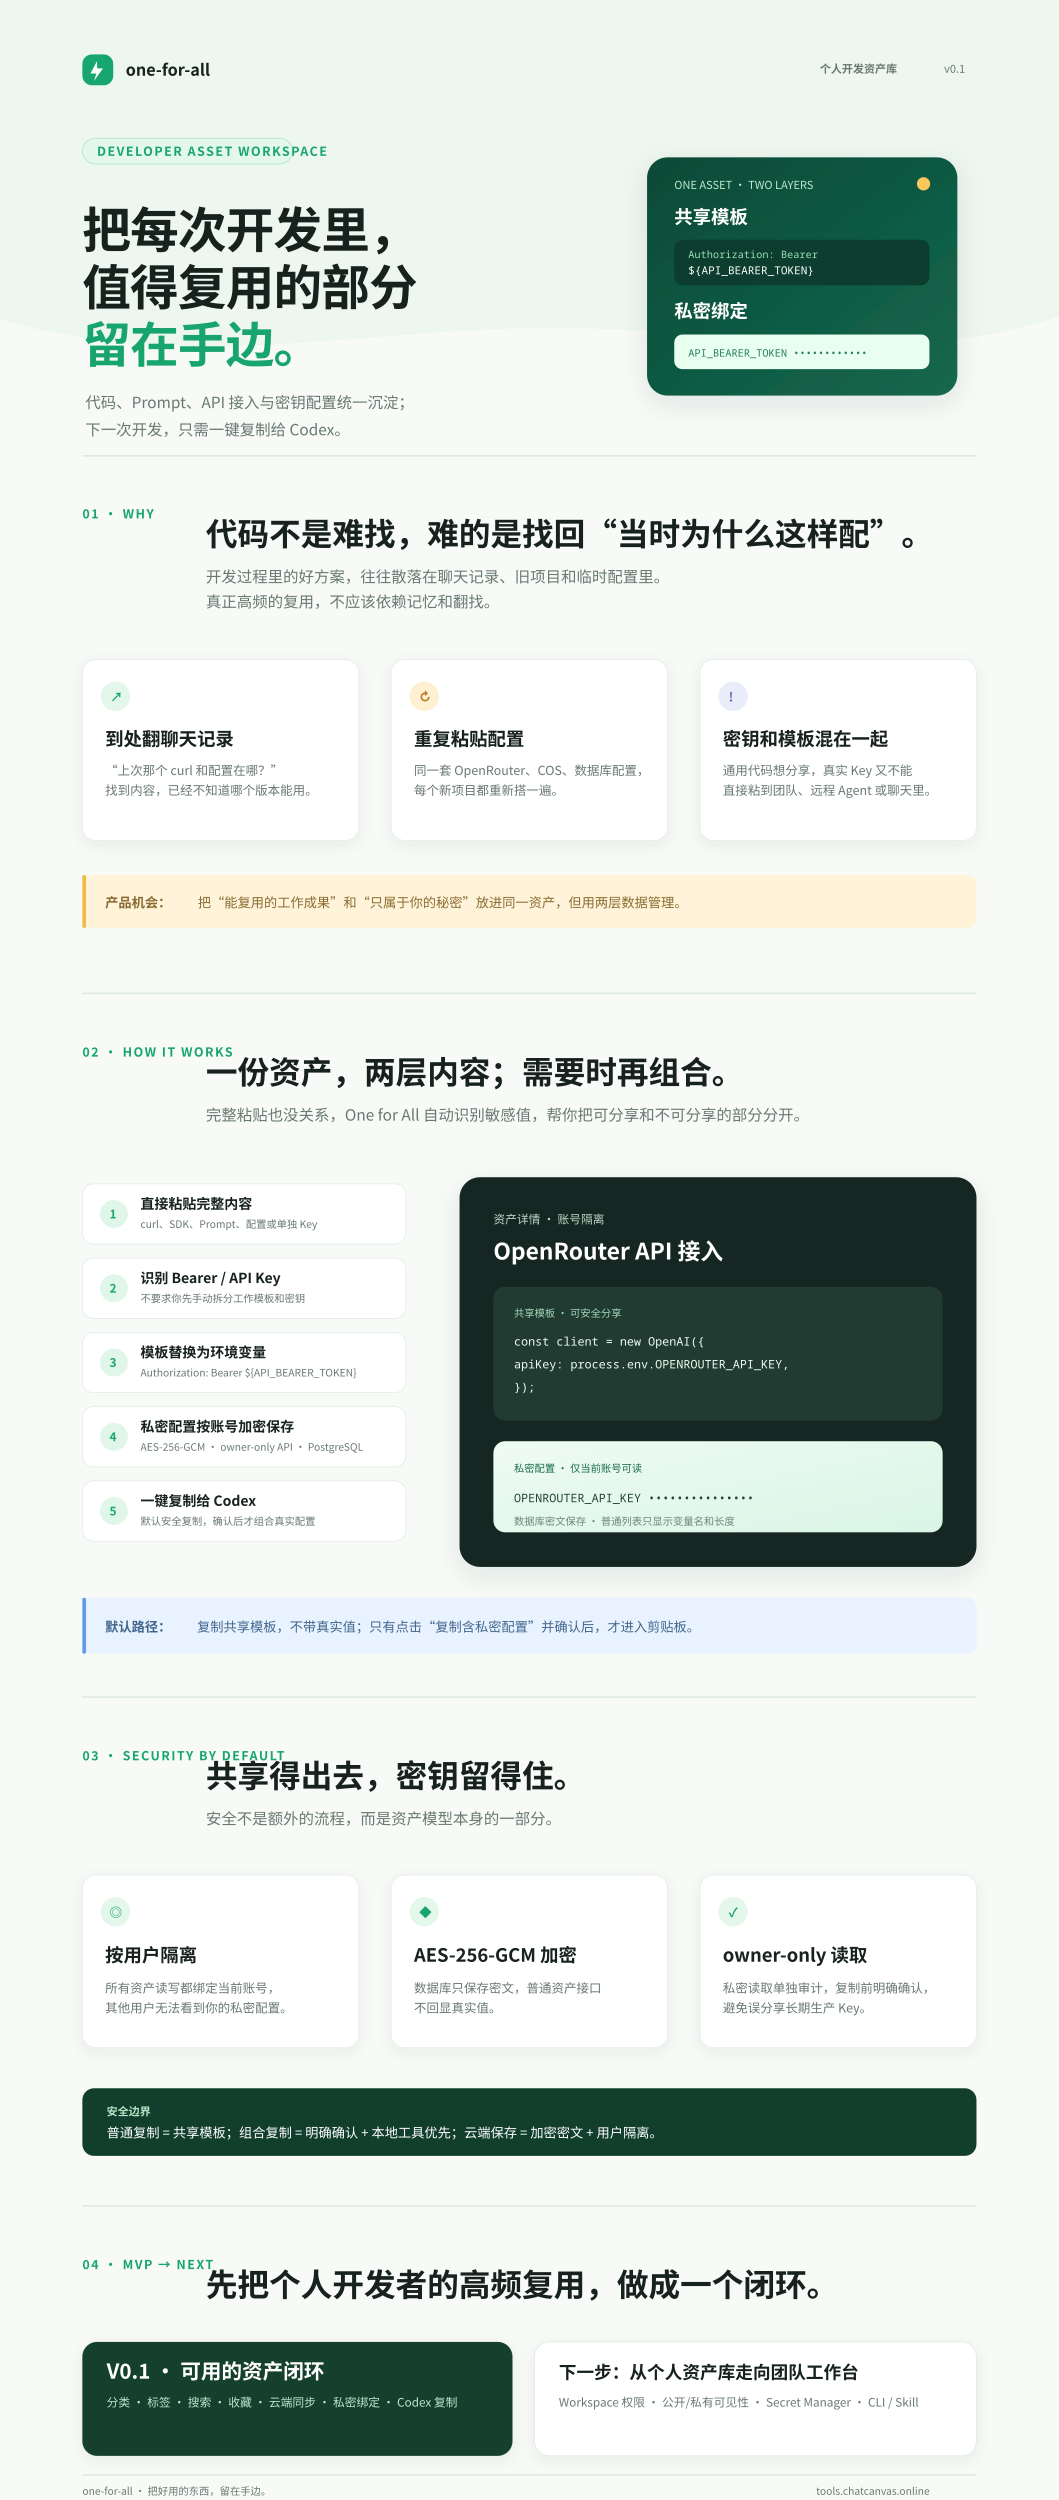
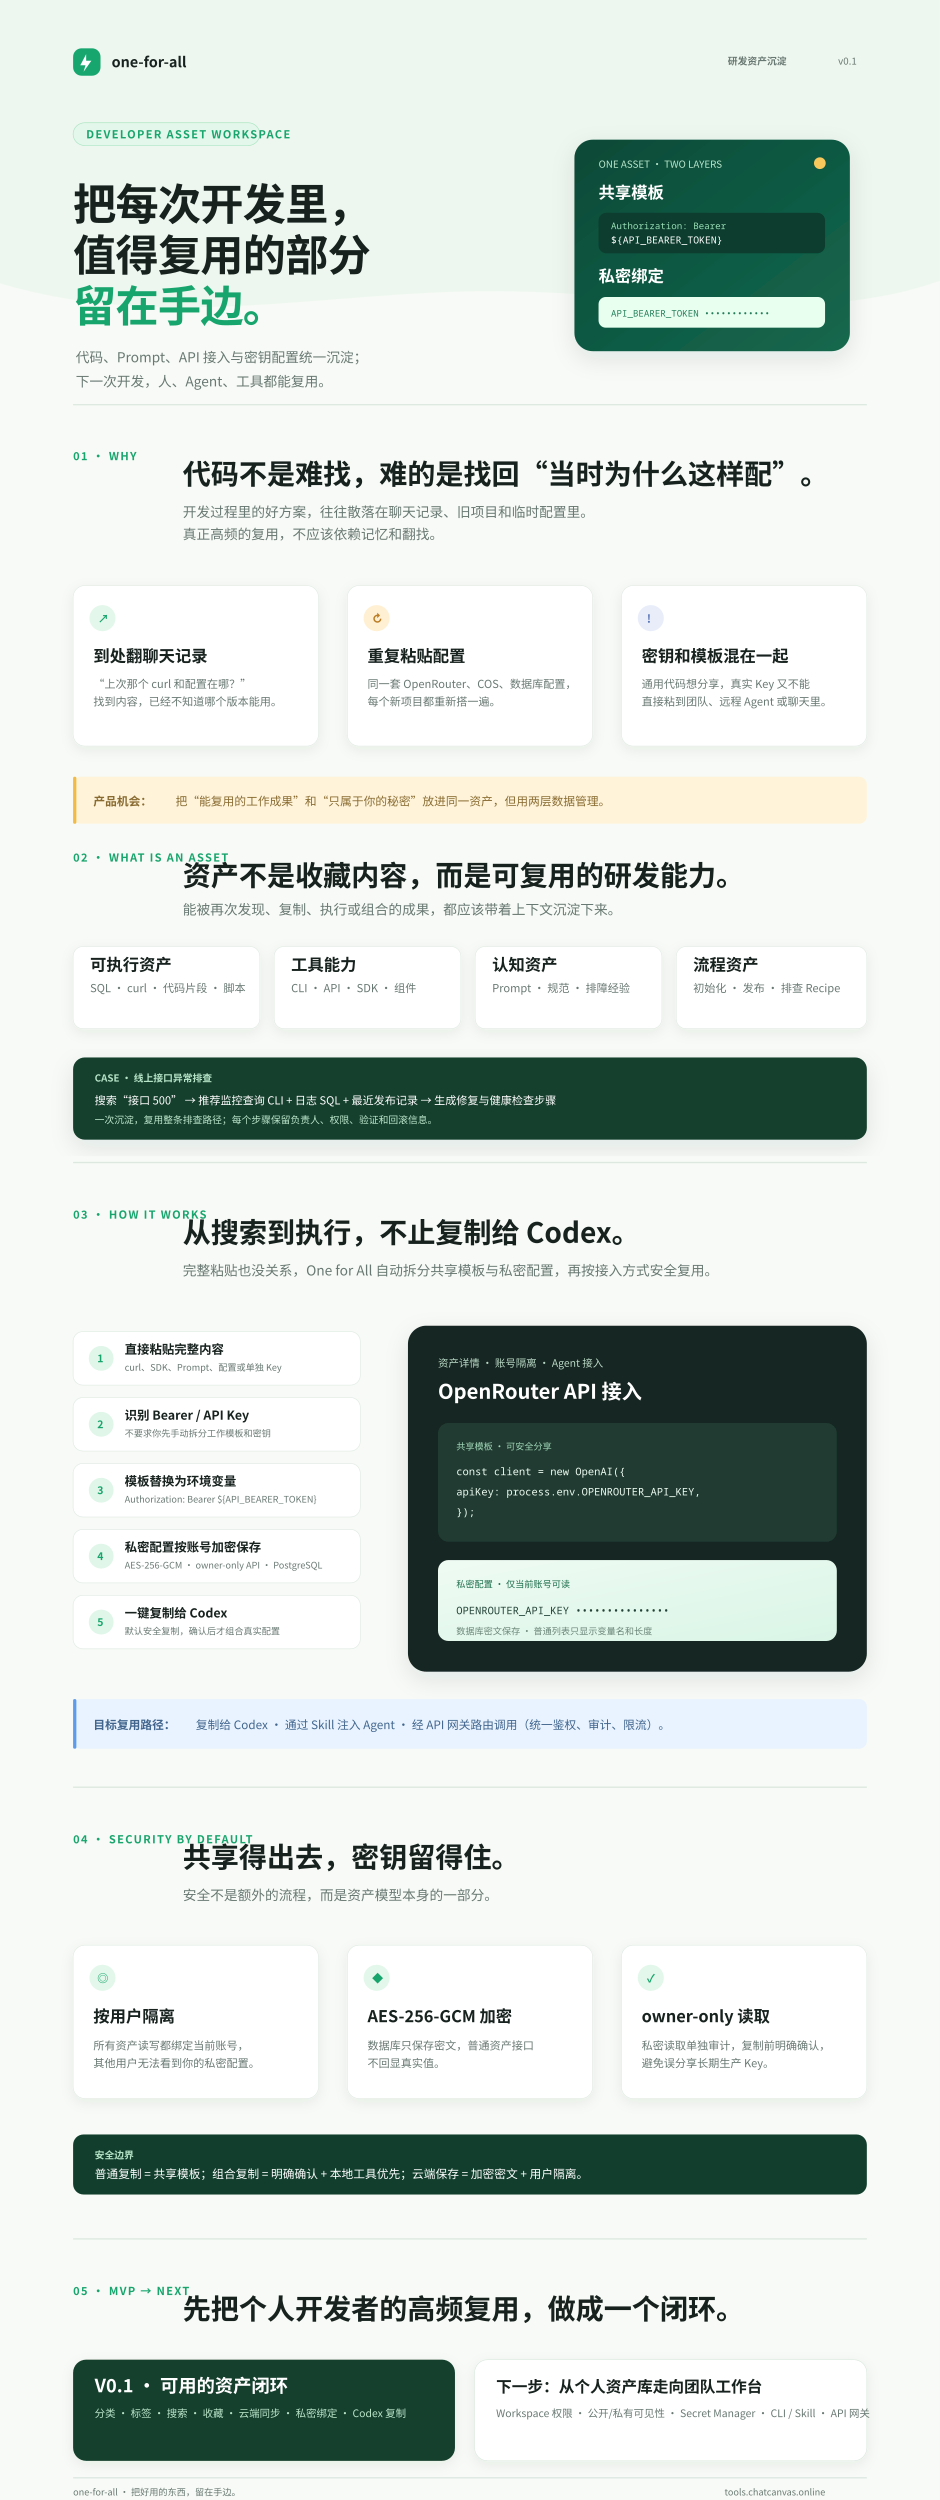
- <svg xmlns="http://www.w3.org/2000/svg" width="1440" height="3400" viewBox="0 0 1440 3400">
+ <svg xmlns="http://www.w3.org/2000/svg" width="1440" height="3830" viewBox="0 0 1440 3830">
  <defs>
    <filter id="shadow" x="-20%" y="-20%" width="140%" height="140%">
      <feDropShadow dx="0" dy="12" stdDeviation="18" flood-color="#123b2b" flood-opacity="0.10" />
    </filter>
    <filter id="soft" x="-20%" y="-20%" width="140%" height="140%">
      <feDropShadow dx="0" dy="6" stdDeviation="10" flood-color="#123b2b" flood-opacity="0.07" />
    </filter>
    <linearGradient id="heroGreen" x1="0" y1="0" x2="1" y2="1">
      <stop offset="0" stop-color="#0c4a37" />
      <stop offset="1" stop-color="#14684e" />
    </linearGradient>
    <linearGradient id="mint" x1="0" y1="0" x2="1" y2="1">
      <stop offset="0" stop-color="#effbf3" />
      <stop offset="1" stop-color="#d9f5e6" />
    </linearGradient>
    <style>
      .sans{font-family:-apple-system,BlinkMacSystemFont,"PingFang SC","Noto Sans CJK SC","Microsoft YaHei",Arial,sans-serif}
      .mono{font-family:"SFMono-Regular","Roboto Mono","Noto Sans Mono",monospace}
      .ink{fill:#17221f}.muted{fill:#687872}.green{fill:#18a56d}.darkgreen{fill:#0d4c38}.cream{fill:#fffaf0}.line{stroke:#dce8e0;stroke-width:2}.smallcaps{font-size:17px;font-weight:700;letter-spacing:2px}.h1{font-size:66px;font-weight:800;letter-spacing:-1px}.h2{font-size:43px;font-weight:800}.h3{font-size:25px;font-weight:750}.body{font-size:21px;line-height:1.55}.small{font-size:17px}.tiny{font-size:14px}
    </style>
  </defs>
-   <rect width="1440" height="3400" fill="#f7faf6" />
+   <rect width="1440" height="3830" fill="#f7faf6" />
  <path d="M0 0h1440v430c-200 72-440 16-690 16S250 509 0 434V0z" fill="#eef7ef" />
  <g class="sans">
    <rect x="112" y="74" width="42" height="42" rx="13" fill="#17a76e" />
    <path d="M132 83l-9 17h8l-3 10 12-17h-8z" fill="#fff" />
    <text x="171" y="103" class="ink" font-size="22" font-weight="800">one-for-all</text>
-     <text x="1115" y="99" class="muted" font-size="15" font-weight="700">个人开发资产库</text>
+     <text x="1115" y="99" class="muted" font-size="15" font-weight="700">研发资产沉淀</text>
    <text x="1284" y="99" class="muted" font-size="15">v0.1</text>
  </g>
  <g class="sans">
    <rect x="112" y="188" width="286" height="35" rx="18" fill="#e3f7ea" stroke="#a9e4c2" />
    <text x="132" y="212" class="green smallcaps" font-size="13">DEVELOPER ASSET WORKSPACE</text>
    <text x="112" y="337" class="ink h1">把每次开发里，</text>
    <text x="112" y="415" class="ink h1">值得复用的部分</text>
    <text x="112" y="493" class="green h1">留在手边。</text>
    <text x="116" y="555" class="muted body">代码、Prompt、API 接入与密钥配置统一沉淀；</text>
-     <text x="116" y="592" class="muted body">下一次开发，只需一键复制给 Codex。</text>
+     <text x="116" y="592" class="muted body">下一次开发，人、Agent、工具都能复用。</text>
    <g filter="url(#shadow)">
      <rect x="880" y="214" width="422" height="324" rx="28" fill="url(#heroGreen)" />
      <circle cx="1256" cy="250" r="9" fill="#f8c85d" />
      <text x="917" y="257" fill="#bce9cf" font-size="15">ONE ASSET · TWO LAYERS</text>
      <text x="917" y="304" fill="#fff" font-size="25" font-weight="800">共享模板</text>
      <rect x="917" y="326" width="347" height="62" rx="12" fill="#0a3c2d" />
      <text x="936" y="351" fill="#9ce0b8" font-size="14" class="mono">Authorization: Bearer</text>
      <text x="936" y="373" fill="#fff" font-size="15" class="mono">${API_BEARER_TOKEN}</text>
      <text x="917" y="432" fill="#fff" font-size="25" font-weight="800">私密绑定</text>
      <rect x="917" y="455" width="347" height="47" rx="11" fill="#e8fff0" />
      <text x="936" y="485" fill="#237d58" font-size="14" class="mono">API_BEARER_TOKEN   ••••••••••••</text>
    </g>
  </g>
  <line x1="112" y1="620" x2="1328" y2="620" class="line" />
  <g class="sans">
    <text x="112" y="705" class="green smallcaps">01 · WHY</text>
    <text x="280" y="742" class="ink h2">代码不是难找，难的是找回“当时为什么这样配”。</text>
    <text x="280" y="792" class="muted body">开发过程里的好方案，往往散落在聊天记录、旧项目和临时配置里。</text>
    <text x="280" y="826" class="muted body">真正高频的复用，不应该依赖记忆和翻找。</text>
    <g filter="url(#soft)">
      <rect x="112" y="897" width="376" height="246" rx="18" fill="#fff" stroke="#e2ebe4" />
      <rect x="532" y="897" width="376" height="246" rx="18" fill="#fff" stroke="#e2ebe4" />
      <rect x="952" y="897" width="376" height="246" rx="18" fill="#fff" stroke="#e2ebe4" />
    </g>
    <circle cx="157" cy="947" r="20" fill="#e3f7ea" />
    <text x="150" y="954" class="green" font-size="17" font-weight="800">↗</text>
    <circle cx="577" cy="947" r="20" fill="#fff0d3" />
    <text x="570" y="954" fill="#bc7c23" font-size="17" font-weight="800">↻</text>
    <circle cx="997" cy="947" r="20" fill="#e8edf9" />
    <text x="991" y="954" fill="#5572b5" font-size="17" font-weight="800">!</text>
    <text x="143" y="1014" class="ink h3">到处翻聊天记录</text>
    <text x="143" y="1054" class="muted small">“上次那个 curl 和配置在哪？”</text>
    <text x="143" y="1081" class="muted small">找到内容，已经不知道哪个版本能用。</text>
    <text x="563" y="1014" class="ink h3">重复粘贴配置</text>
    <text x="563" y="1054" class="muted small">同一套 OpenRouter、COS、数据库配置，</text>
    <text x="563" y="1081" class="muted small">每个新项目都重新搭一遍。</text>
    <text x="983" y="1014" class="ink h3">密钥和模板混在一起</text>
    <text x="983" y="1054" class="muted small">通用代码想分享，真实 Key 又不能</text>
    <text x="983" y="1081" class="muted small">直接粘到团队、远程 Agent 或聊天里。</text>
    <rect x="112" y="1190" width="1216" height="72" rx="12" fill="#fff4da" />
    <rect x="112" y="1190" width="5" height="72" rx="2" fill="#f2bb47" />
    <text x="143" y="1234" fill="#896b31" font-size="18" font-weight="700">产品机会：</text>
    <text x="269" y="1234" fill="#896b31" font-size="18">把“能复用的工作成果”和“只属于你的秘密”放进同一资产，但用两层数据管理。</text>
  </g>
-   <line x1="112" y1="1351" x2="1328" y2="1351" class="line" />
-   <g class="sans">
-     <text x="112" y="1437" class="green smallcaps">02 · HOW IT WORKS</text>
-     <text x="280" y="1474" class="ink h2">一份资产，两层内容；需要时再组合。</text>
-     <text x="280" y="1524" class="muted body">完整粘贴也没关系，One for All 自动识别敏感值，帮你把可分享和不可分享的部分分开。</text>
-     <g>
-       <rect x="112" y="1610" width="440" height="82" rx="15" fill="#fff" stroke="#e1ebe4" />
-       <circle cx="155" cy="1651" r="19" fill="#dff6e8" />
-       <text x="149" y="1657" class="green" font-size="16" font-weight="800">1</text>
-       <text x="191" y="1644" class="ink" font-size="19" font-weight="800">直接粘贴完整内容</text>
-       <text x="191" y="1670" class="muted tiny">curl、SDK、Prompt、配置或单独 Key</text>
-       <rect x="112" y="1711" width="440" height="82" rx="15" fill="#fff" stroke="#e1ebe4" />
-       <circle cx="155" cy="1752" r="19" fill="#dff6e8" />
-       <text x="149" y="1758" class="green" font-size="16" font-weight="800">2</text>
-       <text x="191" y="1745" class="ink" font-size="19" font-weight="800">识别 Bearer / API Key</text>
-       <text x="191" y="1771" class="muted tiny">不要求你先手动拆分工作模板和密钥</text>
-       <rect x="112" y="1812" width="440" height="82" rx="15" fill="#fff" stroke="#e1ebe4" />
-       <circle cx="155" cy="1853" r="19" fill="#dff6e8" />
-       <text x="149" y="1859" class="green" font-size="16" font-weight="800">3</text>
-       <text x="191" y="1846" class="ink" font-size="19" font-weight="800">模板替换为环境变量</text>
-       <text x="191" y="1872" class="muted tiny">Authorization: Bearer ${API_BEARER_TOKEN}</text>
-       <rect x="112" y="1913" width="440" height="82" rx="15" fill="#fff" stroke="#e1ebe4" />
-       <circle cx="155" cy="1954" r="19" fill="#dff6e8" />
-       <text x="149" y="1960" class="green" font-size="16" font-weight="800">4</text>
-       <text x="191" y="1947" class="ink" font-size="19" font-weight="800">私密配置按账号加密保存</text>
-       <text x="191" y="1973" class="muted tiny">AES-256-GCM · owner-only API · PostgreSQL</text>
-       <rect x="112" y="2014" width="440" height="82" rx="15" fill="#fff" stroke="#e1ebe4" />
-       <circle cx="155" cy="2055" r="19" fill="#dff6e8" />
-       <text x="149" y="2061" class="green" font-size="16" font-weight="800">5</text>
-       <text x="191" y="2048" class="ink" font-size="19" font-weight="800">一键复制给 Codex</text>
-       <text x="191" y="2074" class="muted tiny">默认安全复制，确认后才组合真实配置</text>
-     </g>
+   <g class="sans">
+     <text x="112" y="1320" class="green smallcaps">02 · WHAT IS AN ASSET</text>
+     <text x="280" y="1357" class="ink h2">资产不是收藏内容，而是可复用的研发能力。</text>
+     <text x="280" y="1401" class="muted body">能被再次发现、复制、执行或组合的成果，都应该带着上下文沉淀下来。</text>
+     <g filter="url(#soft)">
+       <rect x="112" y="1450" width="286" height="126" rx="15" fill="#fff" stroke="#e2ebe4" />
+       <rect x="420" y="1450" width="286" height="126" rx="15" fill="#fff" stroke="#e2ebe4" />
+       <rect x="728" y="1450" width="286" height="126" rx="15" fill="#fff" stroke="#e2ebe4" />
+       <rect x="1036" y="1450" width="292" height="126" rx="15" fill="#fff" stroke="#e2ebe4" />
+     </g>
+     <text x="138" y="1487" class="ink h3">可执行资产</text>
+     <text x="138" y="1520" class="muted small">SQL · curl · 代码片段 · 脚本</text>
+     <text x="446" y="1487" class="ink h3">工具能力</text>
+     <text x="446" y="1520" class="muted small">CLI · API · SDK · 组件</text>
+     <text x="754" y="1487" class="ink h3">认知资产</text>
+     <text x="754" y="1520" class="muted small">Prompt · 规范 · 排障经验</text>
+     <text x="1062" y="1487" class="ink h3">流程资产</text>
+     <text x="1062" y="1520" class="muted small">初始化 · 发布 · 排查 Recipe</text>
    <g filter="url(#shadow)">
-       <rect x="625" y="1601" width="703" height="530" rx="28" fill="#162520" />
-       <text x="671" y="1664" fill="#b9d9c7" font-size="16">资产详情 · 账号隔离</text>
-       <text x="671" y="1713" fill="#fff" font-size="31" font-weight="800">OpenRouter API 接入</text>
-       <rect x="671" y="1750" width="611" height="182" rx="16" fill="#203b31" />
-       <text x="699" y="1791" fill="#a3d9ba" font-size="14">共享模板 · 可安全分享</text>
-       <text x="699" y="1830" fill="#eefcf2" font-size="16" class="mono">const client = new OpenAI({</text>
-       <text x="699" y="1861" fill="#eefcf2" font-size="16" class="mono">  apiKey: process.env.OPENROUTER_API_KEY,</text>
-       <text x="699" y="1892" fill="#eefcf2" font-size="16" class="mono">});</text>
-       <rect x="671" y="1960" width="611" height="124" rx="16" fill="url(#mint)" />
-       <text x="699" y="2002" fill="#1c6d4b" font-size="14">私密配置 · 仅当前账号可读</text>
-       <text x="699" y="2043" fill="#244338" font-size="16" class="mono">OPENROUTER_API_KEY    •••••••••••••••</text>
-       <text x="699" y="2074" fill="#6b8579" font-size="14">数据库密文保存 · 普通列表只显示变量名和长度</text>
-     </g>
-   </g>
-   <g class="sans">
-     <rect x="112" y="2173" width="1216" height="76" rx="12" fill="#e8f3ff" />
-     <rect x="112" y="2173" width="5" height="76" rx="2" fill="#5e9bea" />
-     <text x="143" y="2219" fill="#41658d" font-size="18" font-weight="700">默认路径：</text>
-     <text x="268" y="2219" fill="#41658d" font-size="18">复制共享模板，不带真实值；只有点击“复制含私密配置”并确认后，才进入剪贴板。</text>
-   </g>
-   <line x1="112" y1="2308" x2="1328" y2="2308" class="line" />
-   <g class="sans">
-     <text x="112" y="2394" class="green smallcaps">03 · SECURITY BY DEFAULT</text>
-     <text x="280" y="2431" class="ink h2">共享得出去，密钥留得住。</text>
-     <text x="280" y="2481" class="muted body">安全不是额外的流程，而是资产模型本身的一部分。</text>
-     <g filter="url(#soft)">
-       <rect x="112" y="2550" width="376" height="235" rx="18" fill="#fff" stroke="#e2ebe4" />
-       <rect x="532" y="2550" width="376" height="235" rx="18" fill="#fff" stroke="#e2ebe4" />
-       <rect x="952" y="2550" width="376" height="235" rx="18" fill="#fff" stroke="#e2ebe4" />
-     </g>
-     <circle cx="157" cy="2600" r="20" fill="#e3f7ea" />
-     <text x="149" y="2607" class="green" font-size="17" font-weight="800">◎</text>
-     <circle cx="577" cy="2600" r="20" fill="#e3f7ea" />
-     <text x="570" y="2607" class="green" font-size="17" font-weight="800">◆</text>
-     <circle cx="997" cy="2600" r="20" fill="#e3f7ea" />
-     <text x="991" y="2607" class="green" font-size="17" font-weight="800">✓</text>
-     <text x="143" y="2668" class="ink h3">按用户隔离</text>
-     <text x="143" y="2710" class="muted small">所有资产读写都绑定当前账号，</text>
-     <text x="143" y="2737" class="muted small">其他用户无法看到你的私密配置。</text>
-     <text x="563" y="2668" class="ink h3">AES-256-GCM 加密</text>
-     <text x="563" y="2710" class="muted small">数据库只保存密文，普通资产接口</text>
-     <text x="563" y="2737" class="muted small">不回显真实值。</text>
-     <text x="983" y="2668" class="ink h3">owner-only 读取</text>
-     <text x="983" y="2710" class="muted small">私密读取单独审计，复制前明确确认，</text>
-     <text x="983" y="2737" class="muted small">避免误分享长期生产 Key。</text>
-     <rect x="112" y="2840" width="1216" height="92" rx="16" fill="#123f2d" />
-     <text x="145" y="2877" fill="#b6e4c7" font-size="15" font-weight="700">安全边界</text>
-     <text x="145" y="2907" fill="#fff" font-size="18">普通复制 = 共享模板；组合复制 = 明确确认 + 本地工具优先；云端保存 = 加密密文 + 用户隔离。</text>
-   </g>
-   <line x1="112" y1="3000" x2="1328" y2="3000" class="line" />
-   <g class="sans">
-     <text x="112" y="3086" class="green smallcaps">04 · MVP → NEXT</text>
-     <text x="280" y="3123" class="ink h2">先把个人开发者的高频复用，做成一个闭环。</text>
-     <g filter="url(#soft)">
-       <rect x="112" y="3185" width="585" height="155" rx="20" fill="#123f2d" />
-       <rect x="727" y="3185" width="601" height="155" rx="20" fill="#fff" stroke="#dbe8df" />
-     </g>
-     <text x="145" y="3235" fill="#fff" font-size="28" font-weight="800">V0.1 · 可用的资产闭环</text>
-     <text x="145" y="3273" fill="#bce6ca" font-size="16">分类 · 标签 · 搜索 · 收藏 · 云端同步 · 私密绑定 · Codex 复制</text>
-     <text x="760" y="3235" class="ink" font-size="24" font-weight="800">下一步：从个人资产库走向团队工作台</text>
-     <text x="760" y="3273" class="muted" font-size="16">Workspace 权限 · 公开/私有可见性 · Secret Manager · CLI / Skill</text>
-   </g>
-   <rect x="112" y="3365" width="1216" height="2" fill="#dce8e0" />
-   <g class="sans">
-     <text x="112" y="3393" class="muted tiny">one-for-all · 把好用的东西，留在手边。</text>
-     <text x="1110" y="3393" class="muted tiny">tools.chatcanvas.online</text>
+       <rect x="112" y="1620" width="1216" height="126" rx="18" fill="#123f2d" />
+     </g>
+     <text x="145" y="1657" fill="#b6e4c7" font-size="15" font-weight="700">CASE · 线上接口异常排查</text>
+     <text x="145" y="1692" fill="#fff" font-size="17">搜索“接口 500” → 推荐监控查询 CLI + 日志 SQL + 最近发布记录 → 生成修复与健康检查步骤</text>
+     <text x="145" y="1721" fill="#bce6ca" font-size="15">一次沉淀，复用整条排查路径；每个步骤保留负责人、权限、验证和回滚信息。</text>
+   </g>
+   <g transform="translate(0 430)">
+     <line x1="112" y1="1351" x2="1328" y2="1351" class="line" />
+     <g class="sans">
+       <text x="112" y="1437" class="green smallcaps">03 · HOW IT WORKS</text>
+       <text x="280" y="1474" class="ink h2">从搜索到执行，不止复制给 Codex。</text>
+       <text x="280" y="1524" class="muted body">完整粘贴也没关系，One for All 自动拆分共享模板与私密配置，再按接入方式安全复用。</text>
+       <g>
+         <rect x="112" y="1610" width="440" height="82" rx="15" fill="#fff" stroke="#e1ebe4" />
+         <circle cx="155" cy="1651" r="19" fill="#dff6e8" />
+         <text x="149" y="1657" class="green" font-size="16" font-weight="800">1</text>
+         <text x="191" y="1644" class="ink" font-size="19" font-weight="800">直接粘贴完整内容</text>
+         <text x="191" y="1670" class="muted tiny">curl、SDK、Prompt、配置或单独 Key</text>
+         <rect x="112" y="1711" width="440" height="82" rx="15" fill="#fff" stroke="#e1ebe4" />
+         <circle cx="155" cy="1752" r="19" fill="#dff6e8" />
+         <text x="149" y="1758" class="green" font-size="16" font-weight="800">2</text>
+         <text x="191" y="1745" class="ink" font-size="19" font-weight="800">识别 Bearer / API Key</text>
+         <text x="191" y="1771" class="muted tiny">不要求你先手动拆分工作模板和密钥</text>
+         <rect x="112" y="1812" width="440" height="82" rx="15" fill="#fff" stroke="#e1ebe4" />
+         <circle cx="155" cy="1853" r="19" fill="#dff6e8" />
+         <text x="149" y="1859" class="green" font-size="16" font-weight="800">3</text>
+         <text x="191" y="1846" class="ink" font-size="19" font-weight="800">模板替换为环境变量</text>
+         <text x="191" y="1872" class="muted tiny">Authorization: Bearer ${API_BEARER_TOKEN}</text>
+         <rect x="112" y="1913" width="440" height="82" rx="15" fill="#fff" stroke="#e1ebe4" />
+         <circle cx="155" cy="1954" r="19" fill="#dff6e8" />
+         <text x="149" y="1960" class="green" font-size="16" font-weight="800">4</text>
+         <text x="191" y="1947" class="ink" font-size="19" font-weight="800">私密配置按账号加密保存</text>
+         <text x="191" y="1973" class="muted tiny">AES-256-GCM · owner-only API · PostgreSQL</text>
+         <rect x="112" y="2014" width="440" height="82" rx="15" fill="#fff" stroke="#e1ebe4" />
+         <circle cx="155" cy="2055" r="19" fill="#dff6e8" />
+         <text x="149" y="2061" class="green" font-size="16" font-weight="800">5</text>
+         <text x="191" y="2048" class="ink" font-size="19" font-weight="800">一键复制给 Codex</text>
+         <text x="191" y="2074" class="muted tiny">默认安全复制，确认后才组合真实配置</text>
+       </g>
+       <g filter="url(#shadow)">
+         <rect x="625" y="1601" width="703" height="530" rx="28" fill="#162520" />
+         <text x="671" y="1664" fill="#b9d9c7" font-size="16">资产详情 · 账号隔离 · Agent 接入</text>
+         <text x="671" y="1713" fill="#fff" font-size="31" font-weight="800">OpenRouter API 接入</text>
+         <rect x="671" y="1750" width="611" height="182" rx="16" fill="#203b31" />
+         <text x="699" y="1791" fill="#a3d9ba" font-size="14">共享模板 · 可安全分享</text>
+         <text x="699" y="1830" fill="#eefcf2" font-size="16" class="mono">const client = new OpenAI({</text>
+         <text x="699" y="1861" fill="#eefcf2" font-size="16" class="mono">  apiKey: process.env.OPENROUTER_API_KEY,</text>
+         <text x="699" y="1892" fill="#eefcf2" font-size="16" class="mono">});</text>
+         <rect x="671" y="1960" width="611" height="124" rx="16" fill="url(#mint)" />
+         <text x="699" y="2002" fill="#1c6d4b" font-size="14">私密配置 · 仅当前账号可读</text>
+         <text x="699" y="2043" fill="#244338" font-size="16" class="mono">OPENROUTER_API_KEY    •••••••••••••••</text>
+         <text x="699" y="2074" fill="#6b8579" font-size="14">数据库密文保存 · 普通列表只显示变量名和长度</text>
+       </g>
+     </g>
+     <g class="sans">
+       <rect x="112" y="2173" width="1216" height="76" rx="12" fill="#e8f3ff" />
+       <rect x="112" y="2173" width="5" height="76" rx="2" fill="#5e9bea" />
+       <text x="143" y="2219" fill="#41658d" font-size="18" font-weight="700">目标复用路径：</text>
+       <text x="300" y="2219" fill="#41658d" font-size="18">复制给 Codex · 通过 Skill 注入 Agent · 经 API 网关路由调用（统一鉴权、审计、限流）。</text>
+     </g>
+     <line x1="112" y1="2308" x2="1328" y2="2308" class="line" />
+     <g class="sans">
+       <text x="112" y="2394" class="green smallcaps">04 · SECURITY BY DEFAULT</text>
+       <text x="280" y="2431" class="ink h2">共享得出去，密钥留得住。</text>
+       <text x="280" y="2481" class="muted body">安全不是额外的流程，而是资产模型本身的一部分。</text>
+       <g filter="url(#soft)">
+         <rect x="112" y="2550" width="376" height="235" rx="18" fill="#fff" stroke="#e2ebe4" />
+         <rect x="532" y="2550" width="376" height="235" rx="18" fill="#fff" stroke="#e2ebe4" />
+         <rect x="952" y="2550" width="376" height="235" rx="18" fill="#fff" stroke="#e2ebe4" />
+       </g>
+       <circle cx="157" cy="2600" r="20" fill="#e3f7ea" />
+       <text x="149" y="2607" class="green" font-size="17" font-weight="800">◎</text>
+       <circle cx="577" cy="2600" r="20" fill="#e3f7ea" />
+       <text x="570" y="2607" class="green" font-size="17" font-weight="800">◆</text>
+       <circle cx="997" cy="2600" r="20" fill="#e3f7ea" />
+       <text x="991" y="2607" class="green" font-size="17" font-weight="800">✓</text>
+       <text x="143" y="2668" class="ink h3">按用户隔离</text>
+       <text x="143" y="2710" class="muted small">所有资产读写都绑定当前账号，</text>
+       <text x="143" y="2737" class="muted small">其他用户无法看到你的私密配置。</text>
+       <text x="563" y="2668" class="ink h3">AES-256-GCM 加密</text>
+       <text x="563" y="2710" class="muted small">数据库只保存密文，普通资产接口</text>
+       <text x="563" y="2737" class="muted small">不回显真实值。</text>
+       <text x="983" y="2668" class="ink h3">owner-only 读取</text>
+       <text x="983" y="2710" class="muted small">私密读取单独审计，复制前明确确认，</text>
+       <text x="983" y="2737" class="muted small">避免误分享长期生产 Key。</text>
+       <rect x="112" y="2840" width="1216" height="92" rx="16" fill="#123f2d" />
+       <text x="145" y="2877" fill="#b6e4c7" font-size="15" font-weight="700">安全边界</text>
+       <text x="145" y="2907" fill="#fff" font-size="18">普通复制 = 共享模板；组合复制 = 明确确认 + 本地工具优先；云端保存 = 加密密文 + 用户隔离。</text>
+     </g>
+     <line x1="112" y1="3000" x2="1328" y2="3000" class="line" />
+     <g class="sans">
+       <text x="112" y="3086" class="green smallcaps">05 · MVP → NEXT</text>
+       <text x="280" y="3123" class="ink h2">先把个人开发者的高频复用，做成一个闭环。</text>
+       <g filter="url(#soft)">
+         <rect x="112" y="3185" width="585" height="155" rx="20" fill="#123f2d" />
+         <rect x="727" y="3185" width="601" height="155" rx="20" fill="#fff" stroke="#dbe8df" />
+       </g>
+       <text x="145" y="3235" fill="#fff" font-size="28" font-weight="800">V0.1 · 可用的资产闭环</text>
+       <text x="145" y="3273" fill="#bce6ca" font-size="16">分类 · 标签 · 搜索 · 收藏 · 云端同步 · 私密绑定 · Codex 复制</text>
+       <text x="760" y="3235" class="ink" font-size="24" font-weight="800">下一步：从个人资产库走向团队工作台</text>
+       <text x="760" y="3273" class="muted" font-size="16">Workspace 权限 · 公开/私有可见性 · Secret Manager · CLI / Skill · API 网关</text>
+     </g>
+     <rect x="112" y="3365" width="1216" height="2" fill="#dce8e0" />
+     <g class="sans">
+       <text x="112" y="3393" class="muted tiny">one-for-all · 把好用的东西，留在手边。</text>
+       <text x="1110" y="3393" class="muted tiny">tools.chatcanvas.online</text>
+     </g>
  </g>
</svg>
